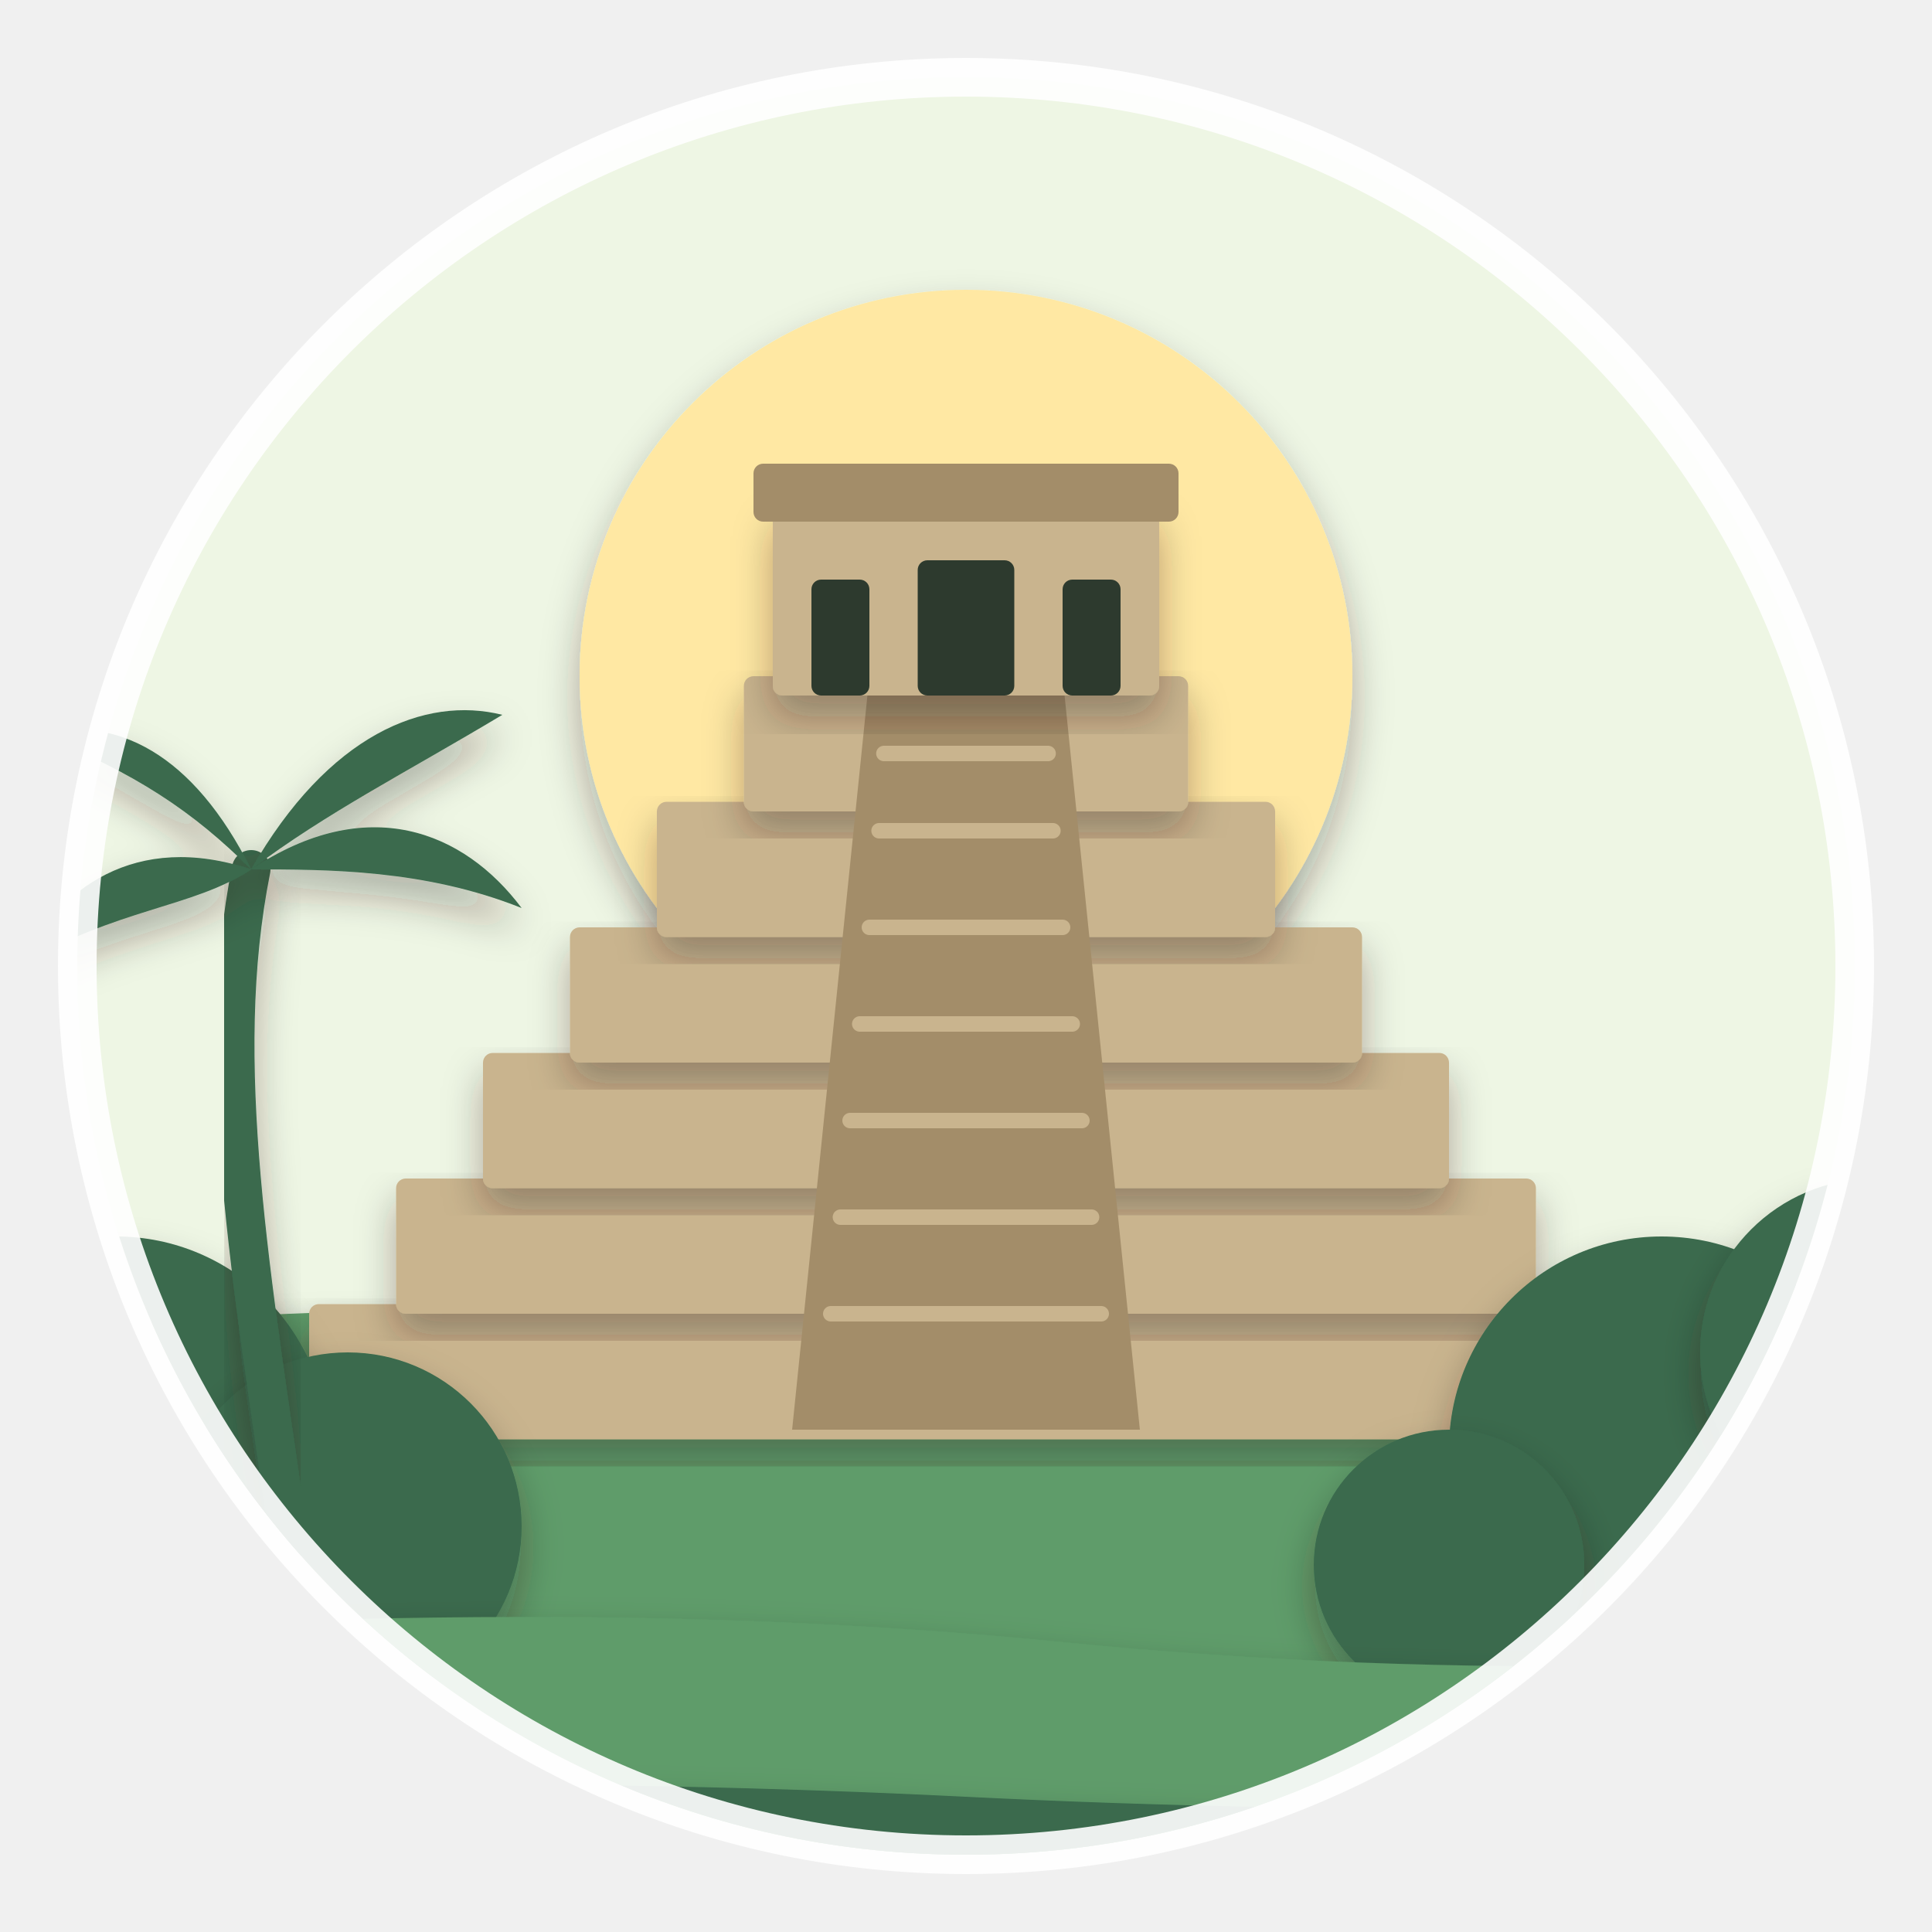
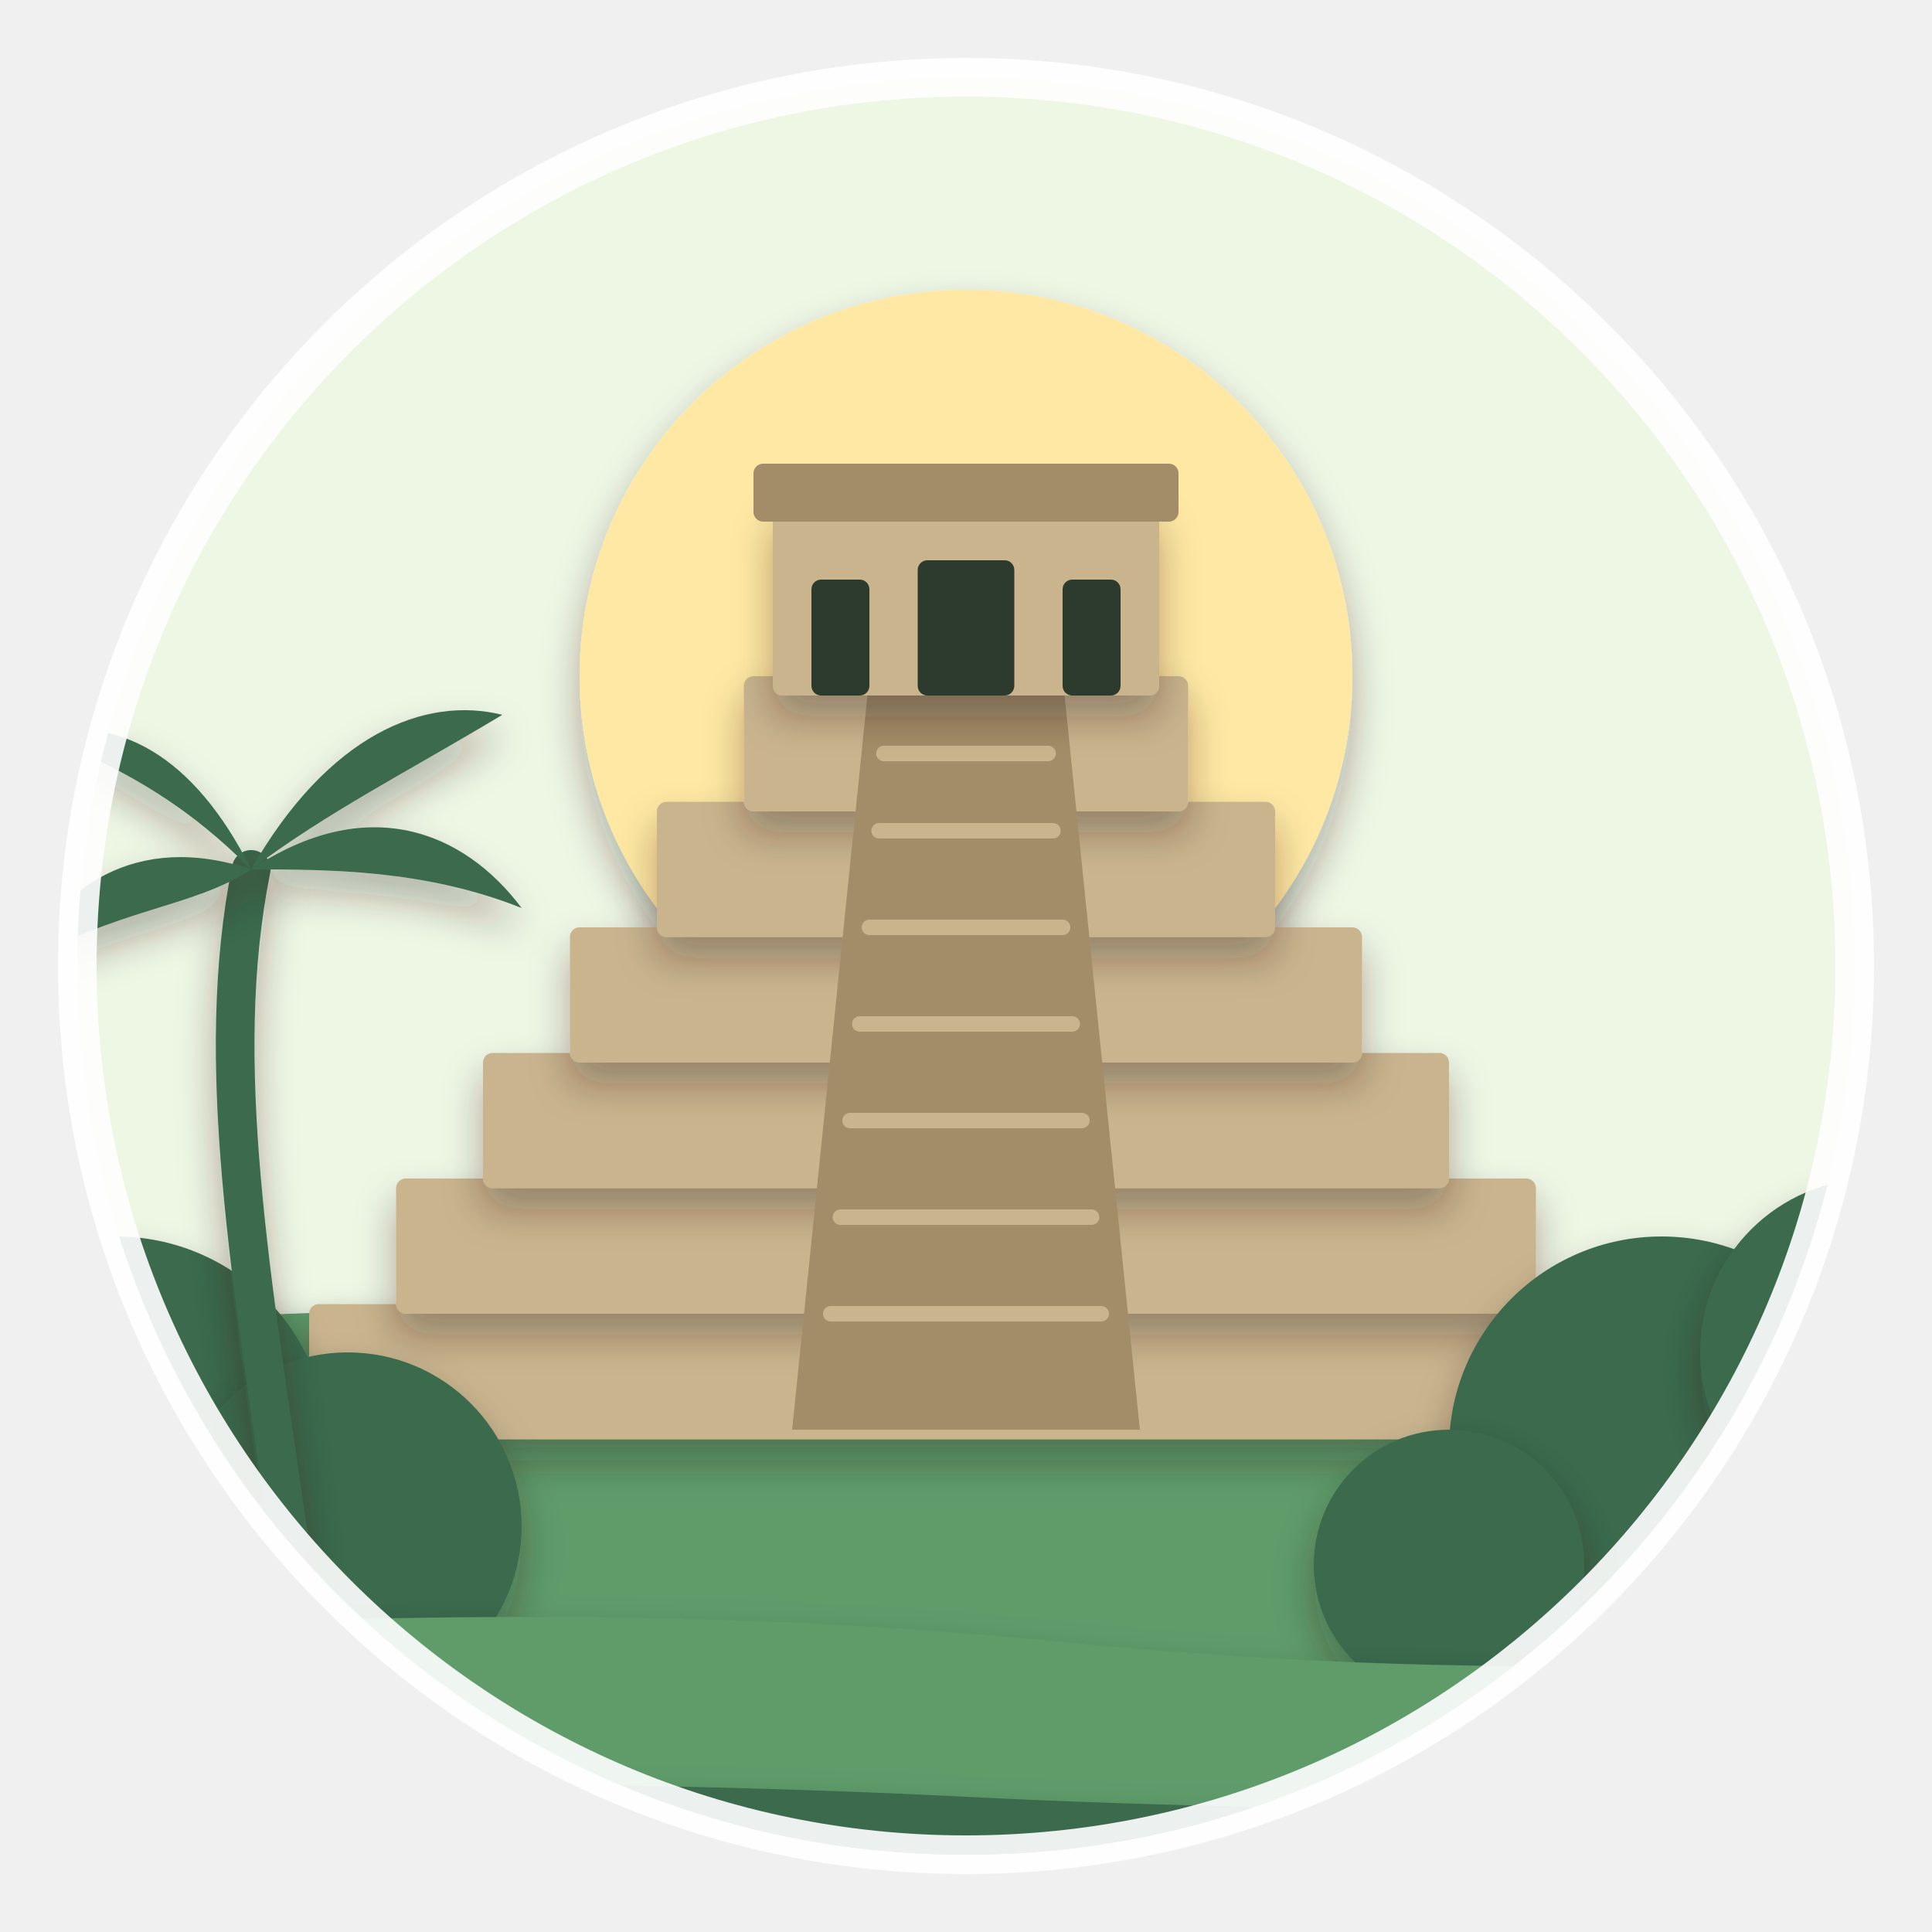
<svg xmlns="http://www.w3.org/2000/svg" viewBox="0 0 200 200" width="200" height="200">
  <defs>
    <clipPath id="clip">
      <circle cx="100" cy="100" r="92" />
    </clipPath>
-     <filter id="ps" x="-20%" y="-20%" width="140%" height="140%">
+     <filter id="ps" filterUnits="userSpaceOnUse" x="-40" y="-40" width="280" height="280">
      <feDropShadow dx="0" dy="2.2" stdDeviation="2" flood-color="#2a1f14" flood-opacity=".33" />
    </filter>
  </defs>
  <g clip-path="url(#clip)">
    <rect width="200" height="200" fill="#EEF6E4" />
    <circle filter="url(#ps)" cx="100" cy="70" r="40" fill="#FFE8A3" />
    <path filter="url(#ps)" d="M-30 143.0 Q40 130 100 140 T230 136.0 L230 230 L-30 230Z" fill="#5E9C6A" />
    <path filter="url(#ps)" d="M33.0 135 H167.0 A1 1 0 0 1 168.0 136 V148 A1 1 0 0 1 167.0 149 H33.0 A1 1 0 0 1 32.0 148 V136 A1 1 0 0 1 33.0 135Z" fill="#C9B48E" />
    <path filter="url(#ps)" d="M42.0 122 H158.0 A1 1 0 0 1 159.0 123 V135 A1 1 0 0 1 158.0 136 H42.0 A1 1 0 0 1 41.0 135 V123 A1 1 0 0 1 42.0 122Z" fill="#C9B48E" />
    <path filter="url(#ps)" d="M51.0 109 H149.0 A1 1 0 0 1 150.0 110 V122 A1 1 0 0 1 149.0 123 H51.0 A1 1 0 0 1 50.0 122 V110 A1 1 0 0 1 51.0 109Z" fill="#C9B48E" />
    <path filter="url(#ps)" d="M60.0 96 H140.0 A1 1 0 0 1 141.0 97 V109 A1 1 0 0 1 140.0 110 H60.0 A1 1 0 0 1 59.0 109 V97 A1 1 0 0 1 60.0 96Z" fill="#C9B48E" />
    <path filter="url(#ps)" d="M69.0 83 H131.0 A1 1 0 0 1 132.0 84 V96 A1 1 0 0 1 131.0 97 H69.0 A1 1 0 0 1 68.0 96 V84 A1 1 0 0 1 69.0 83Z" fill="#C9B48E" />
    <path filter="url(#ps)" d="M78.0 70 H122.0 A1 1 0 0 1 123.0 71 V83 A1 1 0 0 1 122.0 84 H78.0 A1 1 0 0 1 77.0 83 V71 A1 1 0 0 1 78.0 70Z" fill="#C9B48E" />
    <path d="M90 70 H110 L118 148 H82Z" fill="#A38D69" />
    <path d="M86 136 H114 M87 126 H113 M88 116 H112 M89 106 H111 M90 96 H110 M91 86 H109 M91.5 78 H108.5" fill="none" stroke="#C9B48E" stroke-width="1.6" stroke-linecap="round" stroke-linejoin="round" />
    <path filter="url(#ps)" d="M81 52 H119 A1 1 0 0 1 120 53 V71 A1 1 0 0 1 119 72 H81 A1 1 0 0 1 80 71 V53 A1 1 0 0 1 81 52Z" fill="#C9B48E" />
    <path d="M79 48 H121 A1 1 0 0 1 122 49 V53 A1 1 0 0 1 121 54 H79 A1 1 0 0 1 78 53 V49 A1 1 0 0 1 79 48Z" fill="#A38D69" />
    <path d="M96 58 H104 A1 1 0 0 1 105 59 V71 A1 1 0 0 1 104 72 H96 A1 1 0 0 1 95 71 V59 A1 1 0 0 1 96 58Z" fill="#2D3A2E" />
    <path d="M85 60 H89 A1 1 0 0 1 90 61 V71 A1 1 0 0 1 89 72 H85 A1 1 0 0 1 84 71 V61 A1 1 0 0 1 85 60Z" fill="#2D3A2E" />
    <path d="M111 60 H115 A1 1 0 0 1 116 61 V71 A1 1 0 0 1 115 72 H111 A1 1 0 0 1 110 71 V61 A1 1 0 0 1 111 60Z" fill="#2D3A2E" />
    <g clip-path="url(#clip)">
      <path filter="url(#ps)" d="M-10 150 a22 22 0 1 0 44 0 a22 22 0 1 0 -44 0Z" fill="#3A6B4E" />
      <path filter="url(#ps)" d="M18 158 a18 18 0 1 0 36 0 a18 18 0 1 0 -36 0Z" fill="#3A6B4E" />
      <path filter="url(#ps)" d="M150 150 a22 22 0 1 0 44 0 a22 22 0 1 0 -44 0Z" fill="#3A6B4E" />
      <path filter="url(#ps)" d="M176 140 a18 18 0 1 0 36 0 a18 18 0 1 0 -36 0Z" fill="#3A6B4E" />
      <path filter="url(#ps)" d="M136 162 a14 14 0 1 0 28 0 a14 14 0 1 0 -28 0Z" fill="#3A6B4E" />
      <path filter="url(#ps)" d="M30 160 C26 132 22 110 26 90" fill="none" stroke="#3A6B4E" stroke-width="4" stroke-linecap="round" stroke-linejoin="round" />
      <path filter="url(#ps)" d="M26 90 C14 86 6 92 2 100 C12 94 20 94 26 90Z M26 90 C38 82 48 86 54 94 C44 90 34 90 26 90Z M26 90 C20 78 12 74 4 76 C14 80 20 84 26 90Z M26 90 C34 76 44 72 52 74 C42 80 34 84 26 90Z" fill="#3A6B4E" />
    </g>
    <path filter="url(#ps)" d="M-30 171.8 Q50 164 110 170 T240 167.6 L230 230 L-30 230Z" fill="#5E9C6A" />
    <path filter="url(#ps)" d="M-30 186.9 Q40 183 100 186 T230 184.8 L230 230 L-30 230Z" fill="#3A6B4E" />
  </g>
  <circle cx="100" cy="100" r="92" fill="none" stroke="#fff" stroke-width="4" opacity=".9" />
</svg>
